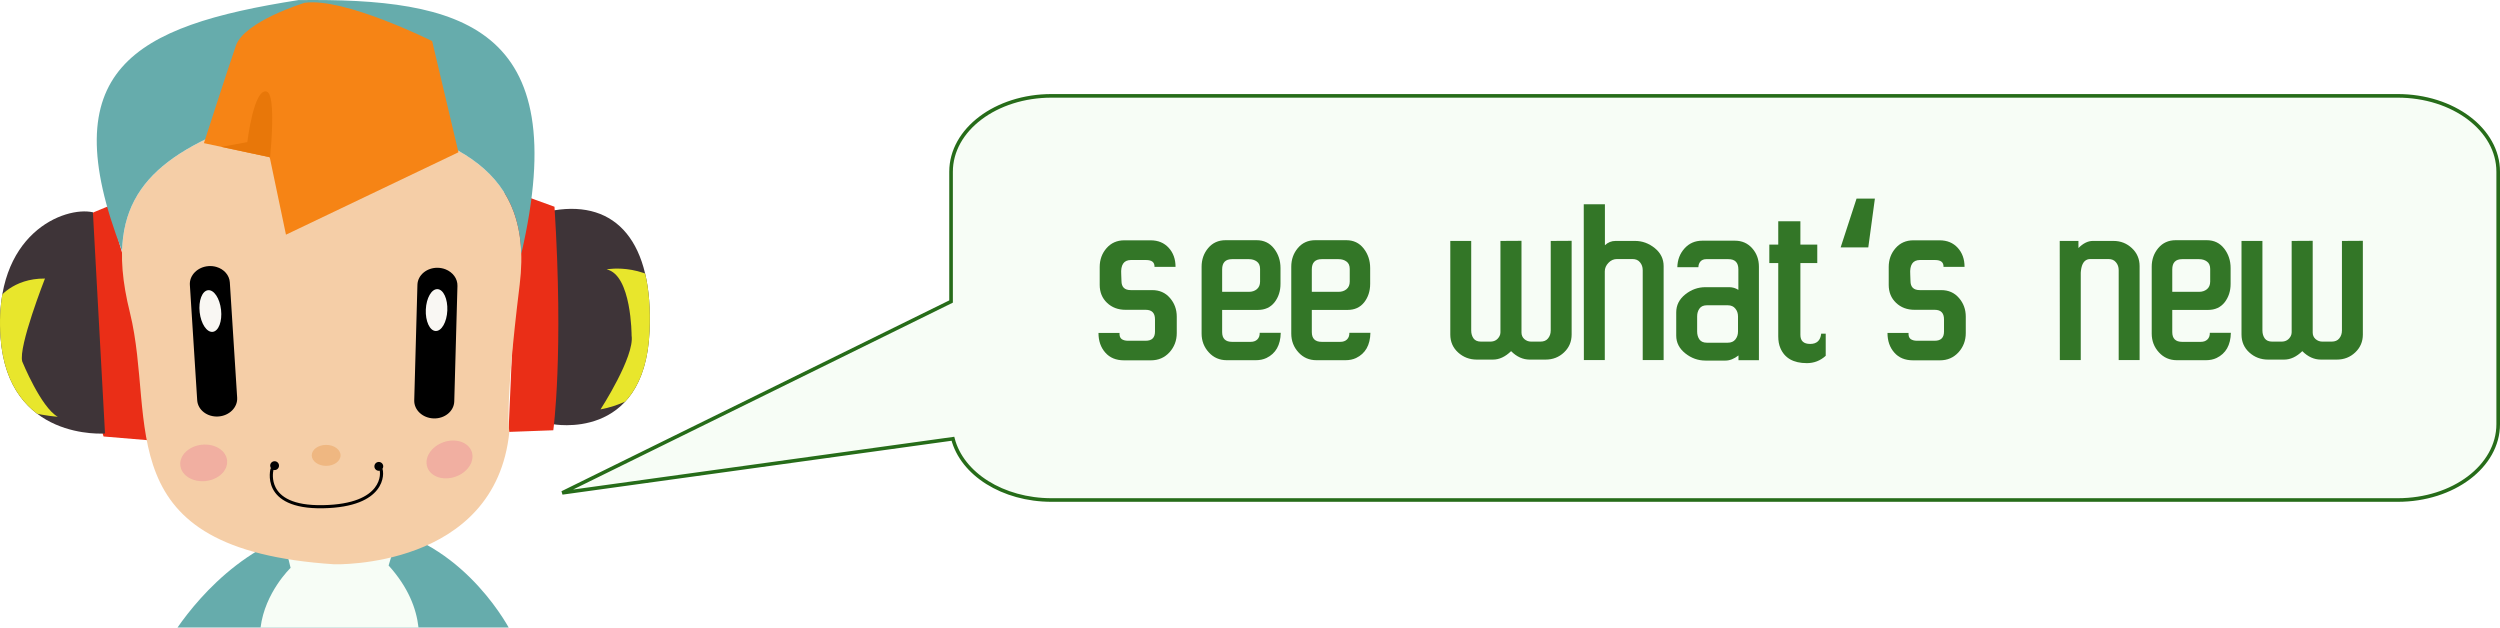
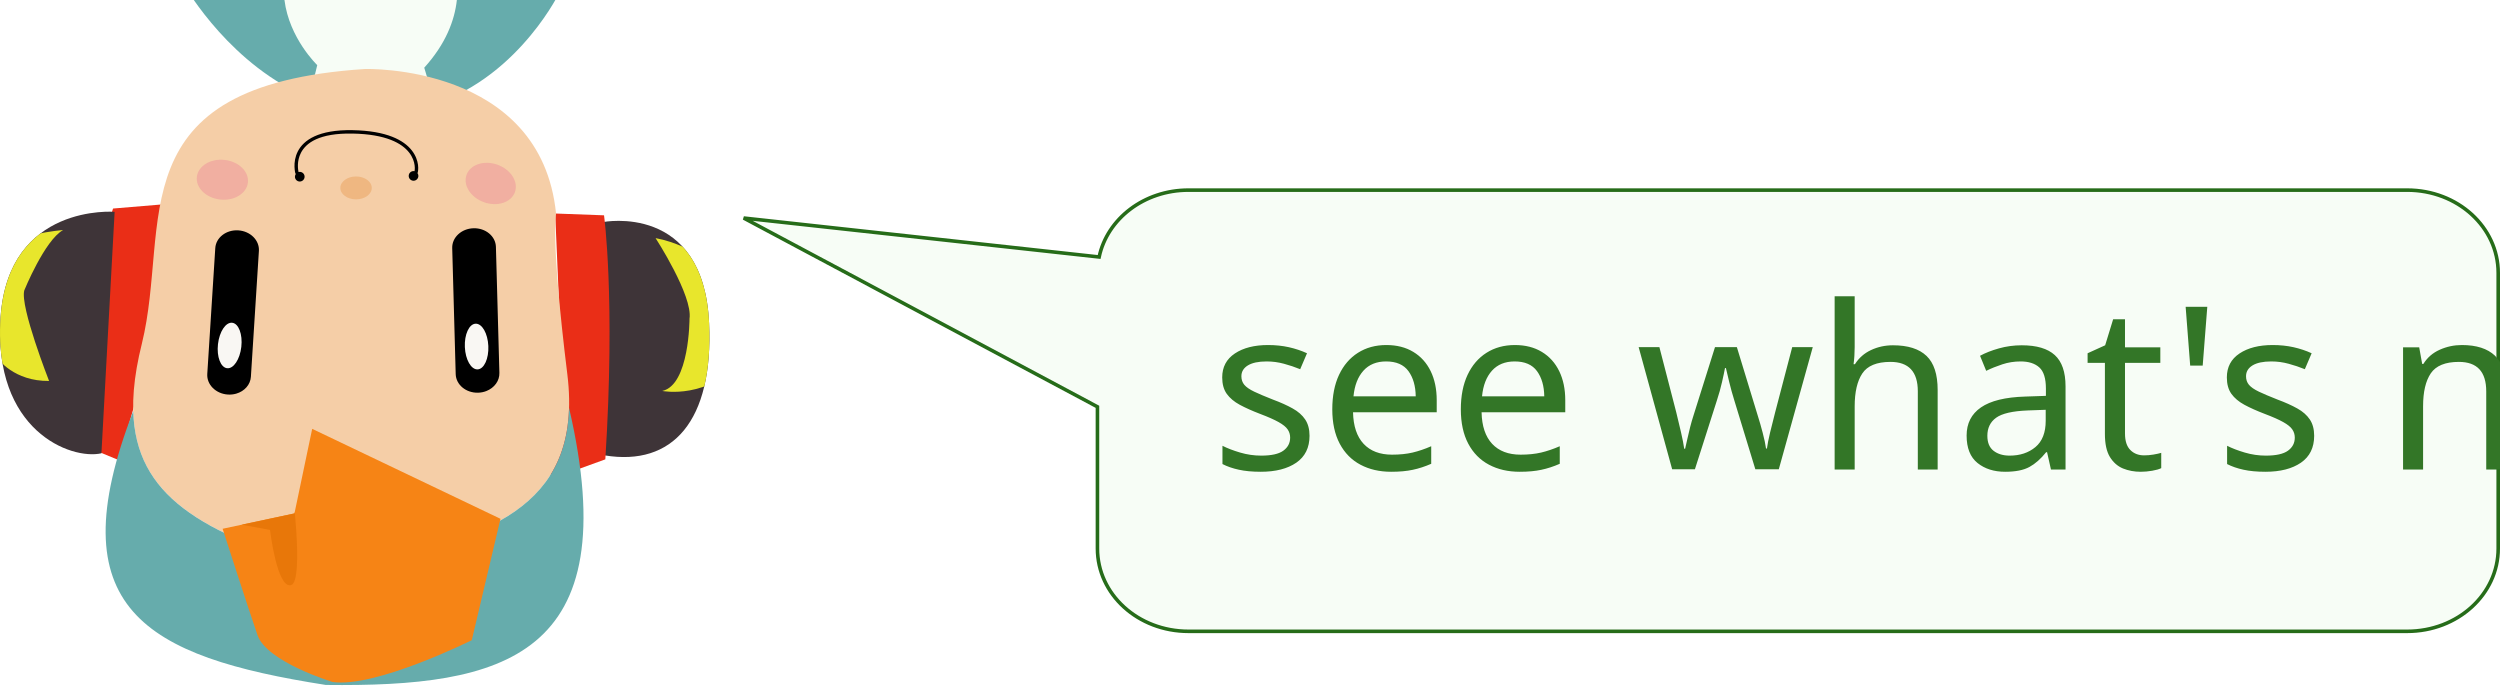
- <svg xmlns="http://www.w3.org/2000/svg" width="844.887mm" height="212.069mm" viewBox="0 0 844.887 212.069" version="1.1" id="svg1345">
+ <svg xmlns="http://www.w3.org/2000/svg" width="773.926mm" height="212.069mm" viewBox="0 0 773.926 212.069" version="1.1" id="svg1345">
  <defs id="defs1339" />
-   <path id="path1101" style="fill:#66acac;fill-opacity:1;stroke:none;stroke-width:0.265px;stroke-linecap:butt;stroke-linejoin:miter;stroke-opacity:1" d="m 117.533,177.254 c -0.583,0.004 -1.171,0.017 -1.764,0.039 -29.022,1.099 -48.307,24.045 -55.775,34.776 H 171.912 c -3.577,-6.31 -21.649,-35.024 -54.38,-34.815 z" />
-   <path id="path1160" style="fill:#f7fdf6;fill-opacity:1;stroke:none;stroke-width:0.265px;stroke-linecap:butt;stroke-linejoin:miter;stroke-opacity:1" d="m 132.407,187.531 -35.385,0.324 0.528,1.348 0.657,2.71 c 0,0 -8.675,8.278 -10.147,20.156 h 53.371 c -0.698,-6.354 -3.432,-13.585 -10.097,-20.955 z" />
-   <path style="fill:#ea2e17;fill-opacity:1;stroke:none;stroke-width:0.265px;stroke-linecap:butt;stroke-linejoin:miter;stroke-opacity:1" d="m 50.108,148.78 -15.113,-1.267 c 0,0 -9.638,-28.49 -5.744,-74.777 l 7.504,-3.105 9.939,34.862 6.649,31.867 z" id="path915" />
-   <path style="fill:#3e3438;fill-opacity:1;stroke:none;stroke-width:0.265px;stroke-linecap:butt;stroke-linejoin:miter;stroke-opacity:1" d="m 35.486,146.494 c 0,0 -32.836,2.686 -35.309,-32.515 C -2.298,78.777 21.937,69.608 31.399,71.74 Z" id="path917" />
-   <path style="fill:#3e3438;fill-opacity:1;stroke:none;stroke-width:0.265px;stroke-linecap:butt;stroke-linejoin:miter;stroke-opacity:1" d="m 186.673,143.321 c 0,0 31.139,6.161 32.844,-31.269 1.385,-30.411 -11.355,-44.398 -32.289,-40.962 -16.042,2.633 -0.555,72.231 -0.555,72.231 z" id="path923" />
-   <path id="path917-6" style="fill:#e8e62c;fill-opacity:1;stroke:none;stroke-width:0.265px;stroke-linecap:butt;stroke-linejoin:miter;stroke-opacity:1" d="m 12.571,139.827 c 0.488,0.098 1.017,0.223 1.472,0.303 1.064,0.188 2.029,0.331 2.841,0.438 1.625,0.214 2.644,0.284 2.644,0.284 -0.356,-0.198 -0.715,-0.443 -1.074,-0.731 -0.359,-0.287 -0.719,-0.616 -1.078,-0.979 -0.718,-0.727 -1.432,-1.592 -2.129,-2.541 -0.696,-0.949 -1.375,-1.983 -2.023,-3.046 -0.648,-1.063 -1.265,-2.156 -1.838,-3.225 -1.145,-2.136 -2.112,-4.174 -2.793,-5.678 -0.681,-1.504 -1.075,-2.473 -1.075,-2.473 -0.087,-0.31 -0.134,-0.69 -0.144,-1.132 -0.01,-0.441 0.016,-0.944 0.073,-1.497 0.115,-1.106 0.354,-2.414 0.682,-3.845 0.327,-1.431 0.742,-2.984 1.205,-4.579 0.463,-1.595 0.976,-3.231 1.499,-4.829 1.047,-3.196 2.137,-6.236 2.966,-8.478 0.829,-2.242 1.395,-3.685 1.395,-3.685 -0.683,-0.006 -1.342,0.015 -1.978,0.06 -0.636,0.045 -1.248,0.113 -1.838,0.203 -0.589,0.09 -1.155,0.2 -1.699,0.328 -0.544,0.128 -1.065,0.273 -1.564,0.433 -0.998,0.319 -1.908,0.695 -2.733,1.103 -0.825,0.408 -1.565,0.847 -2.223,1.291 -0.658,0.444 -1.235,0.894 -1.734,1.323 -0.25,0.215 -0.423,0.4 -0.634,0.601 -0.74,4.25 -0.998,9.062 -0.615,14.5 0.934,13.296 6.203,21.177 12.395,25.849 z" />
-   <path style="fill:#ea2e17;fill-opacity:1;stroke:none;stroke-width:0.265px;stroke-linecap:butt;stroke-linejoin:miter;stroke-opacity:1" d="m 171.865,145.972 15.125,-0.559 c 0,0 3.558,-25.699 0.403,-75.543 l -17.182,-6.229 4.163,24.187 z" id="path921" />
-   <path id="path923-9" style="fill:#e8e62c;fill-opacity:1;stroke:none;stroke-width:0.265px;stroke-linecap:butt;stroke-linejoin:miter;stroke-opacity:1" d="m 218.021,92.445 c -0.168,-0.061 -0.342,-0.14 -0.509,-0.196 -0.688,-0.233 -1.363,-0.432 -2.022,-0.601 -0.658,-0.169 -1.3,-0.308 -1.92,-0.421 -1.24,-0.227 -2.395,-0.352 -3.43,-0.412 -1.035,-0.06 -1.949,-0.055 -2.708,-0.022 -1.519,0.066 -2.417,0.246 -2.417,0.246 0.528,0.116 1.024,0.305 1.488,0.557 0.464,0.252 0.898,0.568 1.302,0.937 0.404,0.369 0.779,0.792 1.128,1.259 0.348,0.467 0.67,0.978 0.967,1.524 0.297,0.546 0.568,1.127 0.818,1.732 0.249,0.606 0.476,1.236 0.682,1.883 0.412,1.292 0.74,2.646 1.003,3.986 0.263,1.34 0.46,2.665 0.608,3.9 0.147,1.234 0.245,2.377 0.311,3.353 0.13,1.952 0.129,3.233 0.129,3.233 0.067,0.444 0.084,0.931 0.058,1.452 -0.026,0.521 -0.096,1.078 -0.203,1.662 -0.107,0.584 -0.252,1.196 -0.428,1.829 -0.176,0.633 -0.384,1.288 -0.618,1.956 -0.467,1.336 -1.038,2.729 -1.663,4.122 -0.626,1.393 -1.307,2.786 -1.997,4.123 -0.69,1.338 -1.388,2.62 -2.047,3.79 -0.659,1.171 -1.279,2.23 -1.813,3.122 -1.068,1.784 -1.791,2.9 -1.791,2.9 0.781,-0.149 1.547,-0.322 2.295,-0.515 0.748,-0.193 1.479,-0.407 2.192,-0.638 1.359,-0.44 2.641,-0.948 3.861,-1.486 4.359,-4.71 7.698,-12.104 8.225,-23.667 0.344,-7.556 -0.187,-14.094 -1.496,-19.607 z" />
-   <path style="fill:#f5cea7;fill-opacity:1;stroke:none;stroke-width:0.265px;stroke-linecap:butt;stroke-linejoin:miter;stroke-opacity:1" d="m 43.917,105.683 c -10.383,-41.635 9.38,-55.985 56.735,-70.069 48.716,8.222 80.216,18.058 74.971,60.646 -5.244,42.588 -3.477,49.627 -3.477,49.627 -4.686,46.539 -59.193,44.819 -59.193,44.819 -77.371,-5.067 -59.937,-48.015 -69.037,-85.024 z" id="path848" />
-   <path style="color:#000000;font-style:normal;font-variant:normal;font-weight:normal;font-stretch:normal;font-size:medium;line-height:normal;font-family:sans-serif;font-variant-ligatures:normal;font-variant-position:normal;font-variant-caps:normal;font-variant-numeric:normal;font-variant-alternates:normal;font-variant-east-asian:normal;font-feature-settings:normal;font-variation-settings:normal;text-indent:0;text-align:start;text-decoration:none;text-decoration-line:none;text-decoration-style:solid;text-decoration-color:#000000;letter-spacing:normal;word-spacing:normal;text-transform:none;writing-mode:lr-tb;direction:ltr;text-orientation:mixed;dominant-baseline:auto;baseline-shift:baseline;text-anchor:start;white-space:normal;shape-padding:0;shape-margin:0;inline-size:0;clip-rule:nonzero;display:inline;overflow:visible;visibility:visible;isolation:auto;mix-blend-mode:normal;color-interpolation:sRGB;color-interpolation-filters:linearRGB;solid-color:#000000;solid-opacity:1;vector-effect:none;fill:#000000;fill-opacity:1;fill-rule:nonzero;stroke:none;stroke-width:1.023;stroke-linecap:round;stroke-linejoin:miter;stroke-miterlimit:4;stroke-dasharray:none;stroke-dashoffset:0;stroke-opacity:1;color-rendering:auto;image-rendering:auto;shape-rendering:auto;text-rendering:auto;enable-background:accumulate;stop-color:#000000" d="m 73.129,90.207 a 5.938,6.767 86.249 0 0 -2.588,-0.278 5.938,6.767 86.249 0 0 -6.375,6.358 l 2.478,38.976 a 5.938,6.767 86.249 0 0 7.129,5.493 5.938,6.767 86.249 0 0 6.375,-6.358 l -2.478,-38.976 a 5.938,6.767 86.249 0 0 -4.542,-5.215 z" id="path856" />
-   <path style="color:#000000;font-style:normal;font-variant:normal;font-weight:normal;font-stretch:normal;font-size:medium;line-height:normal;font-family:sans-serif;font-variant-ligatures:normal;font-variant-position:normal;font-variant-caps:normal;font-variant-numeric:normal;font-variant-alternates:normal;font-variant-east-asian:normal;font-feature-settings:normal;font-variation-settings:normal;text-indent:0;text-align:start;text-decoration:none;text-decoration-line:none;text-decoration-style:solid;text-decoration-color:#000000;letter-spacing:normal;word-spacing:normal;text-transform:none;writing-mode:lr-tb;direction:ltr;text-orientation:mixed;dominant-baseline:auto;baseline-shift:baseline;text-anchor:start;white-space:normal;shape-padding:0;shape-margin:0;inline-size:0;clip-rule:nonzero;display:inline;overflow:visible;visibility:visible;isolation:auto;mix-blend-mode:normal;color-interpolation:sRGB;color-interpolation-filters:linearRGB;solid-color:#000000;solid-opacity:1;vector-effect:none;fill:#000000;fill-opacity:1;fill-rule:nonzero;stroke:none;stroke-width:1.023;stroke-linecap:round;stroke-linejoin:miter;stroke-miterlimit:4;stroke-dasharray:none;stroke-dashoffset:0;stroke-opacity:1;color-rendering:auto;image-rendering:auto;shape-rendering:auto;text-rendering:auto;enable-background:accumulate;stop-color:#000000" d="m 150.55,91.011 a 6.767,5.938 1.471 0 0 -2.551,-0.512 6.767,5.938 1.471 0 0 -6.928,5.751 l -1.079,39.04 a 6.767,5.938 1.471 0 0 6.6,6.119 6.767,5.938 1.471 0 0 6.928,-5.751 l 1.079,-39.04 a 6.767,5.938 1.471 0 0 -4.048,-5.606 z" id="path862" />
-   <ellipse style="fill:#f9f7f3;fill-opacity:1;stroke:none;stroke-width:13.66;stroke-linecap:round;stroke-miterlimit:4;stroke-dasharray:none" id="path882" cx="58.939" cy="112.38" rx="3.638" ry="7.08" transform="rotate(-6.396293)" />
-   <ellipse style="fill:#f9f7f3;fill-opacity:1;stroke:none;stroke-width:13.66;stroke-linecap:round;stroke-miterlimit:4;stroke-dasharray:none" id="ellipse884" cx="152.018" cy="98.179" rx="3.638" ry="7.08" transform="rotate(2.528315)" />
-   <ellipse style="opacity:0.554;fill:#ed969b;fill-opacity:1;stroke:none;stroke-width:15.875;stroke-linecap:round;stroke-miterlimit:4;stroke-dasharray:none" id="path888" cx="51.587" cy="162.941" rx="7.95" ry="6.171" transform="rotate(-6.185256)" />
-   <ellipse style="opacity:0.554;fill:#ed969b;fill-opacity:1;stroke:none;stroke-width:15.875;stroke-linecap:round;stroke-miterlimit:4;stroke-dasharray:none" id="ellipse910" cx="91.418" cy="197.054" rx="7.95" ry="6.171" transform="rotate(-19.48647)" />
-   <ellipse style="fill:#efb781;fill-opacity:1;stroke:none;stroke-width:15.875;stroke-linecap:round;stroke-miterlimit:4;stroke-dasharray:none" id="path912" cx="110.223" cy="153.896" rx="4.867" ry="3.545" />
-   <path id="path1124" style="color:#000000;font-style:normal;font-variant:normal;font-weight:normal;font-stretch:normal;font-size:medium;line-height:normal;font-family:sans-serif;font-variant-ligatures:normal;font-variant-position:normal;font-variant-caps:normal;font-variant-numeric:normal;font-variant-alternates:normal;font-variant-east-asian:normal;font-feature-settings:normal;font-variation-settings:normal;text-indent:0;text-align:start;text-decoration:none;text-decoration-line:none;text-decoration-style:solid;text-decoration-color:#000000;letter-spacing:normal;word-spacing:normal;text-transform:none;writing-mode:lr-tb;direction:ltr;text-orientation:mixed;dominant-baseline:auto;baseline-shift:baseline;text-anchor:start;white-space:normal;shape-padding:0;shape-margin:0;inline-size:0;clip-rule:nonzero;display:inline;overflow:visible;visibility:visible;isolation:auto;mix-blend-mode:normal;color-interpolation:sRGB;color-interpolation-filters:linearRGB;solid-color:#000000;solid-opacity:1;vector-effect:none;fill:#000000;fill-opacity:1;fill-rule:nonzero;stroke:none;stroke-width:1;stroke-linecap:butt;stroke-linejoin:miter;stroke-miterlimit:4;stroke-dasharray:none;stroke-dashoffset:0;stroke-opacity:1;color-rendering:auto;image-rendering:auto;shape-rendering:auto;text-rendering:auto;enable-background:accumulate;stop-color:#000000" d="m 92.777,155.873 a 1.494,1.495 0 0 0 -1.473,1.495 1.494,1.495 0 0 0 0.347,0.958 l -0.192,-0.056 c 0,0 -1.026,3.489 0.746,6.947 1.772,3.458 6.333,6.753 16.953,6.558 10.603,-0.194 15.842,-3.112 18.311,-6.254 1.234,-1.571 1.763,-3.183 1.934,-4.486 0.085,-0.651 0.082,-1.225 0.033,-1.69 -0.038,-0.365 -0.091,-0.646 -0.186,-0.886 a 1.494,1.495 0 0 0 0.264,-0.848 1.494,1.495 0 0 0 -1.494,-1.495 1.494,1.495 0 0 0 -1.494,1.495 1.494,1.495 0 0 0 1.494,1.496 1.494,1.495 0 0 0 0.3,-0.03 c 0.025,0.108 0.049,0.232 0.064,0.379 0.04,0.378 0.043,0.875 -0.031,1.443 -0.149,1.137 -0.607,2.558 -1.715,3.969 -2.216,2.821 -7.082,5.66 -17.498,5.851 -10.399,0.191 -14.427,-2.931 -15.992,-5.984 -1.315,-2.566 -0.897,-5.152 -0.73,-5.921 a 1.494,1.495 0 0 0 0.382,0.05 1.494,1.495 0 0 0 1.494,-1.496 1.494,1.495 0 0 0 -1.494,-1.495 1.494,1.495 0 0 0 -0.021,0 z" />
-   <path id="path973-6" style="fill:#66acac;fill-opacity:1;stroke:none;stroke-width:0.265px;stroke-linecap:butt;stroke-linejoin:miter;stroke-opacity:1" d="M 100.854,0.03 C 44.836,8.796 17.585,23.673 41.245,84.804 c 0.754,-26.174 21.009,-37.77 59.407,-49.19 44.452,7.503 74.563,16.354 75.511,50.201 C 194.175,8.317 155.567,-0.609 100.854,0.03 Z" />
-   <path style="fill:#f68415;fill-opacity:1;stroke:none;stroke-width:0.265px;stroke-linecap:butt;stroke-linejoin:miter;stroke-opacity:1" d="m 96.644,79.309 58.291,-27.847 -8.885,-37.571 c 0,0 -29.813,-14.873 -43.113,-12.941 0,0 -20.336,6.194 -23.215,14.486 -2.879,8.292 -10.805,32.94 -10.805,32.94 l 22.238,4.755 z" id="path1099" />
-   <path id="path1099-2" style="fill:#e87709;fill-opacity:1;stroke:none;stroke-width:0.265px;stroke-linecap:butt;stroke-linejoin:miter;stroke-opacity:1" d="m 91.252,53.591 c 0.163,-1.779 0.32,-3.643 0.445,-5.534 0.136,-2.054 0.238,-4.117 0.281,-6.065 0.043,-1.948 0.027,-3.78 -0.074,-5.373 -0.051,-0.796 -0.123,-1.533 -0.219,-2.194 -0.096,-0.661 -0.216,-1.247 -0.364,-1.743 -0.148,-0.495 -0.323,-0.899 -0.529,-1.197 -0.103,-0.149 -0.214,-0.272 -0.333,-0.365 -0.119,-0.094 -0.246,-0.159 -0.381,-0.194 -0.271,-0.07 -0.533,-0.064 -0.787,0.008 -0.254,0.072 -0.499,0.211 -0.736,0.406 -0.237,0.196 -0.465,0.449 -0.685,0.749 -0.22,0.301 -0.431,0.65 -0.634,1.037 -0.406,0.775 -0.778,1.706 -1.116,2.718 -0.338,1.012 -0.643,2.107 -0.913,3.21 -0.27,1.103 -0.507,2.215 -0.71,3.262 -0.203,1.047 -0.372,2.03 -0.507,2.875 -0.27,1.69 -0.405,2.827 -0.405,2.827 l -8.778,1.615 16.346,3.495 z" />
-   <path id="rect963" style="fill:#f7fdf6;fill-opacity:1;stroke:#266c19;stroke-width:1.219;stroke-linecap:round" d="m 355.409,32.395 c -18.832,0 -33.993,11.437 -33.993,25.643 v 43.862 l -131.401,64.663 132.029,-18.282 c 3.037,11.825 16.776,20.701 33.365,20.701 h 454.876 c 18.832,0 33.993,-11.437 33.993,-25.643 V 58.038 c 0,-14.206 -15.161,-25.643 -33.993,-25.643 z" />
-   <g aria-label="see what’s new" id="text970" style="font-weight:bold;font-size:84.667px;line-height:1.25;font-family:sans-serif;-inkscape-font-specification:'sans-serif Bold';letter-spacing:0px;word-spacing:0px;fill:#337627;fill-opacity:1;stroke-width:0.265">
-     <path d="m 390.17,90.189 q 0.083,-2.315 -2.853,-2.315 h -5.168 q -3.555,0.041 -3.225,4.837 0.083,1.24 0.083,2.232 0,3.101 3.142,3.101 h 7.235 q 3.721,0 5.994,2.646 2.315,2.646 2.315,6.325 v 5.54 q 0,3.803 -2.48,6.532 -2.48,2.687 -6.243,2.687 h -9.095 q -4.051,0 -6.325,-2.604 -2.315,-2.604 -2.315,-6.656 h 7.111 q -0.083,1.447 0.703,2.067 0.827,0.579 2.15,0.579 h 5.994 q 3.142,0 3.142,-3.101 v -4.134 q 0,-3.225 -3.142,-3.225 h -6.821 q -3.762,0 -6.243,-2.356 -2.48,-2.356 -2.48,-6.077 v -6.036 q 0,-3.721 2.315,-6.367 2.315,-2.646 5.994,-2.646 h 8.888 q 3.803,0 6.118,2.522 2.315,2.522 2.315,6.449 z" style="font-style:normal;font-variant:normal;font-weight:normal;font-stretch:normal;font-size:84.667px;font-family:Uroob;-inkscape-font-specification:Uroob;fill:#337627;fill-opacity:1;stroke-width:0.265" id="path2175" />
-     <path d="m 432.834,112.472 q -0.124,6.243 -4.837,8.516 -1.571,0.744 -3.597,0.744 h -9.798 q -3.679,0 -6.077,-2.646 -2.439,-2.646 -2.439,-6.367 V 90.148 q 0,-3.679 2.232,-6.325 2.232,-2.646 5.87,-2.646 h 10.501 q 3.679,0 5.87,2.811 2.191,2.811 2.191,6.573 v 5.374 q 0,3.638 -2.026,6.243 -2.026,2.563 -5.622,2.563 h -12.072 v 7.483 q 0,3.307 3.349,3.307 h 6.284 q 1.406,0 2.232,-0.785 0.868,-0.827 0.827,-2.274 z M 416.38,87.585 q -3.349,0 -3.349,3.473 v 7.565 h 9.054 q 1.571,0 2.646,-0.868 1.116,-0.91 1.116,-2.604 v -4.258 q 0,-1.736 -1.116,-2.522 -1.075,-0.785 -2.646,-0.785 z" style="font-style:normal;font-variant:normal;font-weight:normal;font-stretch:normal;font-size:84.667px;font-family:Uroob;-inkscape-font-specification:Uroob;fill:#337627;fill-opacity:1;stroke-width:0.265" id="path2177" />
-     <path d="m 463.137,112.472 q -0.124,6.243 -4.837,8.516 -1.571,0.744 -3.597,0.744 h -9.798 q -3.679,0 -6.077,-2.646 -2.439,-2.646 -2.439,-6.367 V 90.148 q 0,-3.679 2.232,-6.325 2.232,-2.646 5.87,-2.646 h 10.501 q 3.679,0 5.87,2.811 2.191,2.811 2.191,6.573 v 5.374 q 0,3.638 -2.026,6.243 -2.026,2.563 -5.622,2.563 h -12.072 v 7.483 q 0,3.307 3.349,3.307 h 6.284 q 1.406,0 2.232,-0.785 0.868,-0.827 0.827,-2.274 z M 446.683,87.585 q -3.349,0 -3.349,3.473 v 7.565 h 9.054 q 1.571,0 2.646,-0.868 1.116,-0.91 1.116,-2.604 v -4.258 q 0,-1.736 -1.116,-2.522 -1.075,-0.785 -2.646,-0.785 z" style="font-style:normal;font-variant:normal;font-weight:normal;font-stretch:normal;font-size:84.667px;font-family:Uroob;-inkscape-font-specification:Uroob;fill:#337627;fill-opacity:1;stroke-width:0.265" id="path2179" />
-     <path d="m 510.68,118.673 q -2.935,2.853 -6.118,2.853 h -5.457 q -3.679,0 -6.325,-2.398 -2.646,-2.398 -2.646,-6.077 V 81.425 h 7.069 v 30.262 q 0,1.571 0.785,2.687 0.785,1.075 2.522,1.075 h 3.142 q 2.15,0 3.142,-1.902 0.289,-0.579 0.289,-1.24 V 81.425 l 7.111,-0.041 v 31.006 q 0,1.323 0.951,2.191 0.992,0.868 2.315,0.868 h 3.142 q 1.695,0 2.563,-1.075 0.91,-1.116 0.91,-2.687 V 81.425 l 7.069,-0.041 v 31.667 q 0,3.597 -2.563,6.036 -2.563,2.439 -6.243,2.439 h -5.374 q -3.431,0 -6.284,-2.853 z" style="font-style:normal;font-variant:normal;font-weight:normal;font-stretch:normal;font-size:84.667px;font-family:Uroob;-inkscape-font-specification:Uroob;fill:#337627;fill-opacity:1;stroke-width:0.265" id="path2181" />
-     <path d="M 562.232,121.691 H 555.163 V 91.305 q 0,-1.571 -0.91,-2.646 -0.868,-1.116 -2.563,-1.116 h -5.209 q -1.695,0 -2.894,1.282 -1.24,1.282 -1.24,2.894 v 29.972 h -7.069 l -0.041,-52.669 h 7.152 v 13.849 q 1.53,-1.447 3.597,-1.447 h 6.615 q 3.638,0 6.656,2.439 2.977,2.439 2.977,6.077 z" style="font-style:normal;font-variant:normal;font-weight:normal;font-stretch:normal;font-size:84.667px;font-family:Uroob;-inkscape-font-specification:Uroob;fill:#337627;fill-opacity:1;stroke-width:0.265" id="path2183" />
-     <path d="m 587.491,91.057 q 0,-3.473 -3.349,-3.473 h -7.524 q -1.24,0 -1.943,0.785 -0.661,0.744 -0.703,1.943 h -7.111 q 0.083,-3.762 2.439,-6.367 2.356,-2.604 5.994,-2.604 h 11.038 q 3.555,0 5.829,2.563 2.274,2.563 2.274,6.243 v 31.585 h -6.904 v -1.612 q -2.232,1.736 -4.382,1.736 h -6.78 q -3.762,0 -6.821,-2.439 -3.059,-2.439 -3.059,-5.994 v -7.855 q 0,-3.638 3.059,-6.077 3.059,-2.439 6.821,-2.439 h 8.02 q 1.654,0 3.101,0.91 z m -0.124,21.001 v -5.126 q 0,-1.571 -0.909,-2.646 -0.868,-1.116 -2.563,-1.116 h -7.028 q -1.736,0 -2.522,1.116 -0.785,1.075 -0.785,2.646 v 5.126 q 0,1.571 0.785,2.687 0.785,1.075 2.522,1.075 h 7.028 q 1.695,0 2.563,-1.075 0.909,-1.116 0.909,-2.687 z" style="font-style:normal;font-variant:normal;font-weight:normal;font-stretch:normal;font-size:84.667px;font-family:Uroob;-inkscape-font-specification:Uroob;fill:#337627;fill-opacity:1;stroke-width:0.265" id="path2185" />
-     <path d="m 608.451,113.175 q 0,3.059 3.307,3.059 3.349,0 3.721,-3.473 h 1.53 v 7.483 q -2.729,2.48 -6.367,2.48 -6.821,0 -8.971,-5.126 -0.703,-1.654 -0.703,-3.927 V 88.907 h -3.018 v -6.243 h 3.018 v -7.896 h 7.483 v 7.896 h 5.705 v 6.243 h -5.705 z" style="font-style:normal;font-variant:normal;font-weight:normal;font-stretch:normal;font-size:84.667px;font-family:Uroob;-inkscape-font-specification:Uroob;fill:#337627;fill-opacity:1;stroke-width:0.265" id="path2187" />
-     <path d="m 633.628,67.121 -2.232,16.495 h -9.343 l 5.374,-16.495 z" style="font-style:normal;font-variant:normal;font-weight:normal;font-stretch:normal;font-size:84.667px;font-family:Uroob;-inkscape-font-specification:Uroob;fill:#337627;fill-opacity:1;stroke-width:0.265" id="path2189" />
-     <path d="m 656.821,90.189 q 0.083,-2.315 -2.853,-2.315 h -5.168 q -3.555,0.041 -3.225,4.837 0.083,1.24 0.083,2.232 0,3.101 3.142,3.101 h 7.235 q 3.721,0 5.994,2.646 2.315,2.646 2.315,6.325 v 5.54 q 0,3.803 -2.48,6.532 -2.48,2.687 -6.243,2.687 h -9.095 q -4.051,0 -6.325,-2.604 -2.315,-2.604 -2.315,-6.656 h 7.111 q -0.083,1.447 0.703,2.067 0.827,0.579 2.15,0.579 h 5.994 q 3.142,0 3.142,-3.101 v -4.134 q 0,-3.225 -3.142,-3.225 h -6.821 q -3.762,0 -6.243,-2.356 -2.48,-2.356 -2.48,-6.077 v -6.036 q 0,-3.721 2.315,-6.367 2.315,-2.646 5.994,-2.646 h 8.888 q 3.803,0 6.118,2.522 2.315,2.522 2.315,6.449 z" style="font-style:normal;font-variant:normal;font-weight:normal;font-stretch:normal;font-size:84.667px;font-family:Uroob;-inkscape-font-specification:Uroob;fill:#337627;fill-opacity:1;stroke-width:0.265" id="path2191" />
-     <path d="m 702.42,83.823 q 2.398,-2.398 4.837,-2.398 h 7.028 q 3.597,0 6.201,2.439 2.604,2.439 2.604,6.077 v 31.75 h -7.069 V 91.305 q 0,-1.571 -0.91,-2.646 -0.868,-1.116 -2.563,-1.116 h -6.036 q -2.439,-0.041 -3.101,3.018 -0.165,0.827 -0.207,1.571 v 29.559 h -7.069 l -0.041,-40.266 h 6.325 z" style="font-style:normal;font-variant:normal;font-weight:normal;font-stretch:normal;font-size:84.667px;font-family:Uroob;-inkscape-font-specification:Uroob;fill:#337627;fill-opacity:1;stroke-width:0.265" id="path2193" />
-     <path d="m 753.931,112.472 q -0.124,6.243 -4.837,8.516 -1.571,0.744 -3.597,0.744 h -9.798 q -3.679,0 -6.077,-2.646 -2.439,-2.646 -2.439,-6.367 V 90.148 q 0,-3.679 2.232,-6.325 2.232,-2.646 5.87,-2.646 h 10.501 q 3.679,0 5.87,2.811 2.191,2.811 2.191,6.573 v 5.374 q 0,3.638 -2.026,6.243 -2.026,2.563 -5.622,2.563 h -12.072 v 7.483 q 0,3.307 3.349,3.307 h 6.284 q 1.406,0 2.232,-0.785 0.868,-0.827 0.827,-2.274 z M 737.477,87.585 q -3.349,0 -3.349,3.473 v 7.565 h 9.054 q 1.571,0 2.646,-0.868 1.116,-0.91 1.116,-2.604 v -4.258 q 0,-1.736 -1.116,-2.522 -1.075,-0.785 -2.646,-0.785 z" style="font-style:normal;font-variant:normal;font-weight:normal;font-stretch:normal;font-size:84.667px;font-family:Uroob;-inkscape-font-specification:Uroob;fill:#337627;fill-opacity:1;stroke-width:0.265" id="path2195" />
-     <path d="m 778.074,118.673 q -2.935,2.853 -6.118,2.853 h -5.457 q -3.679,0 -6.325,-2.398 -2.646,-2.398 -2.646,-6.077 V 81.425 h 7.069 v 30.262 q 0,1.571 0.785,2.687 0.785,1.075 2.522,1.075 h 3.142 q 2.15,0 3.142,-1.902 0.289,-0.579 0.289,-1.24 V 81.425 l 7.111,-0.041 v 31.006 q 0,1.323 0.951,2.191 0.992,0.868 2.315,0.868 h 3.142 q 1.695,0 2.563,-1.075 0.91,-1.116 0.91,-2.687 V 81.425 l 7.069,-0.041 v 31.667 q 0,3.597 -2.563,6.036 -2.563,2.439 -6.243,2.439 h -5.374 q -3.431,0 -6.284,-2.853 z" style="font-style:normal;font-variant:normal;font-weight:normal;font-stretch:normal;font-size:84.667px;font-family:Uroob;-inkscape-font-specification:Uroob;fill:#337627;fill-opacity:1;stroke-width:0.265" id="path2197" />
-   </g>
+   <path id="path1101" style="fill:#66acac;fill-opacity:1;stroke:none;stroke-width:0.265px;stroke-linecap:butt;stroke-linejoin:miter;stroke-opacity:1" d="m 117.533,34.815 c -0.583,-0.004 -1.171,-0.017 -1.764,-0.039 C 86.747,33.677 67.462,10.731 59.994,0 H 171.912 c -3.577,6.31 -21.649,35.024 -54.38,34.815 z" />
+   <path id="path1160" style="fill:#f7fdf6;fill-opacity:1;stroke:none;stroke-width:0.265px;stroke-linecap:butt;stroke-linejoin:miter;stroke-opacity:1" d="m 132.407,24.539 -35.385,-0.324 0.528,-1.348 0.657,-2.71 c 0,0 -8.675,-8.278 -10.147,-20.156 h 53.371 c -0.698,6.354 -3.432,13.585 -10.097,20.955 z" />
+   <path id="rect963" style="fill:#f7fdf6;fill-opacity:1;stroke:#266c19;stroke-width:1.11;stroke-linecap:round" d="m 367.929,195.441 c -15.618,0 -28.192,-11.437 -28.192,-25.643 V 125.935 L 230.225,67.497 340.258,79.554 c 2.519,-11.825 13.913,-20.701 27.671,-20.701 h 377.25 c 15.618,0 28.192,11.437 28.192,25.643 v 85.301 c 0,14.206 -12.574,25.643 -28.192,25.643 z" />
+   <text xml:space="preserve" style="font-weight:bold;font-size:70.556px;line-height:1.25;font-family:sans-serif;-inkscape-font-specification:'sans-serif Bold';letter-spacing:0px;word-spacing:0px;fill:#337627;fill-opacity:1;stroke-width:0.265" x="374.767" y="145.344" id="text970">
+     <tspan id="tspan968" x="374.767" y="145.344" style="font-style:normal;font-variant:normal;font-weight:normal;font-stretch:normal;font-size:70.556px;font-family:Uroob;-inkscape-font-specification:Uroob;fill:#337627;fill-opacity:1;stroke-width:0.265">see what's new</tspan>
+   </text>
+   <path style="fill:#ea2e17;fill-opacity:1;stroke:none;stroke-width:0.265px;stroke-linecap:butt;stroke-linejoin:miter;stroke-opacity:1" d="m 50.108,63.289 -15.113,1.267 c 0,0 -9.638,28.49 -5.744,74.777 l 7.504,3.105 9.939,-34.862 6.649,-31.867 z" id="path915" />
+   <path style="fill:#3e3438;fill-opacity:1;stroke:none;stroke-width:0.265px;stroke-linecap:butt;stroke-linejoin:miter;stroke-opacity:1" d="m 35.486,65.575 c 0,0 -32.836,-2.686 -35.309,32.515 -2.474,35.202 21.761,44.371 31.223,42.239 z" id="path917" />
+   <path style="fill:#3e3438;fill-opacity:1;stroke:none;stroke-width:0.265px;stroke-linecap:butt;stroke-linejoin:miter;stroke-opacity:1" d="m 186.673,68.748 c 0,0 31.139,-6.161 32.844,31.269 1.385,30.411 -11.355,44.398 -32.289,40.962 -16.042,-2.633 -0.555,-72.231 -0.555,-72.231 z" id="path923" />
+   <path id="path917-6" style="fill:#e8e62c;fill-opacity:1;stroke:none;stroke-width:0.265px;stroke-linecap:butt;stroke-linejoin:miter;stroke-opacity:1" d="m 12.571,72.242 c 0.488,-0.098 1.017,-0.223 1.472,-0.303 1.064,-0.188 2.029,-0.331 2.841,-0.438 1.625,-0.214 2.644,-0.284 2.644,-0.284 -0.356,0.198 -0.715,0.443 -1.074,0.731 -0.359,0.287 -0.719,0.616 -1.078,0.979 -0.718,0.727 -1.432,1.592 -2.129,2.541 -0.696,0.949 -1.375,1.983 -2.023,3.046 -0.648,1.063 -1.265,2.156 -1.838,3.225 -1.145,2.136 -2.112,4.174 -2.793,5.678 -0.681,1.504 -1.075,2.473 -1.075,2.473 -0.087,0.31 -0.134,0.69 -0.144,1.132 -0.01,0.441 0.016,0.944 0.073,1.497 0.115,1.106 0.354,2.414 0.682,3.845 0.327,1.431 0.742,2.984 1.205,4.579 0.463,1.595 0.976,3.231 1.499,4.829 1.047,3.196 2.137,6.236 2.966,8.478 0.829,2.242 1.395,3.685 1.395,3.685 -0.683,0.006 -1.342,-0.015 -1.978,-0.06 -0.636,-0.045 -1.248,-0.113 -1.838,-0.203 -0.589,-0.09 -1.155,-0.2 -1.699,-0.328 -0.544,-0.128 -1.065,-0.273 -1.564,-0.433 -0.998,-0.319 -1.908,-0.695 -2.733,-1.103 -0.825,-0.408 -1.565,-0.847 -2.223,-1.291 -0.658,-0.444 -1.235,-0.894 -1.734,-1.323 -0.25,-0.215 -0.423,-0.4 -0.634,-0.601 -0.74,-4.25 -0.998,-9.062 -0.615,-14.5 C 1.111,84.795 6.379,76.914 12.571,72.242 Z" />
+   <path style="fill:#ea2e17;fill-opacity:1;stroke:none;stroke-width:0.265px;stroke-linecap:butt;stroke-linejoin:miter;stroke-opacity:1" d="m 171.865,66.097 15.125,0.559 c 0,0 3.558,25.699 0.403,75.543 l -17.182,6.229 4.163,-24.187 z" id="path921" />
+   <path id="path923-9" style="fill:#e8e62c;fill-opacity:1;stroke:none;stroke-width:0.265px;stroke-linecap:butt;stroke-linejoin:miter;stroke-opacity:1" d="m 218.021,119.624 c -0.168,0.061 -0.342,0.14 -0.509,0.196 -0.688,0.233 -1.363,0.432 -2.022,0.601 -0.658,0.169 -1.3,0.308 -1.92,0.421 -1.24,0.227 -2.395,0.352 -3.43,0.412 -1.035,0.06 -1.949,0.055 -2.708,0.022 -1.519,-0.066 -2.417,-0.246 -2.417,-0.246 0.528,-0.116 1.024,-0.305 1.488,-0.557 0.464,-0.252 0.898,-0.568 1.302,-0.937 0.404,-0.369 0.779,-0.792 1.128,-1.259 0.348,-0.467 0.67,-0.978 0.967,-1.524 0.297,-0.546 0.568,-1.127 0.818,-1.732 0.249,-0.606 0.476,-1.236 0.682,-1.883 0.412,-1.292 0.74,-2.646 1.003,-3.986 0.263,-1.34 0.46,-2.665 0.608,-3.9 0.147,-1.234 0.245,-2.378 0.311,-3.353 0.13,-1.952 0.129,-3.233 0.129,-3.233 0.067,-0.444 0.084,-0.931 0.058,-1.452 -0.026,-0.521 -0.096,-1.078 -0.203,-1.662 -0.107,-0.584 -0.252,-1.196 -0.428,-1.829 -0.176,-0.633 -0.384,-1.288 -0.618,-1.956 -0.467,-1.336 -1.038,-2.729 -1.663,-4.122 -0.626,-1.393 -1.307,-2.786 -1.997,-4.123 -0.69,-1.338 -1.388,-2.62 -2.047,-3.79 -0.659,-1.171 -1.279,-2.23 -1.813,-3.122 -1.068,-1.784 -1.791,-2.9 -1.791,-2.9 0.781,0.149 1.547,0.322 2.295,0.515 0.748,0.193 1.479,0.407 2.192,0.638 1.359,0.44 2.641,0.948 3.861,1.486 4.359,4.71 7.698,12.104 8.225,23.667 0.344,7.556 -0.187,14.094 -1.496,19.607 z" />
+   <path style="fill:#f5cea7;fill-opacity:1;stroke:none;stroke-width:0.265px;stroke-linecap:butt;stroke-linejoin:miter;stroke-opacity:1" d="m 43.917,106.386 c -10.383,41.635 9.38,55.985 56.735,70.069 48.716,-8.222 80.216,-18.058 74.971,-60.646 C 170.379,73.22 172.147,66.181 172.147,66.181 167.46,19.642 112.954,21.362 112.954,21.362 35.583,26.429 53.017,69.377 43.917,106.386 Z" id="path848" />
+   <path style="color:#000000;font-style:normal;font-variant:normal;font-weight:normal;font-stretch:normal;font-size:medium;line-height:normal;font-family:sans-serif;font-variant-ligatures:normal;font-variant-position:normal;font-variant-caps:normal;font-variant-numeric:normal;font-variant-alternates:normal;font-variant-east-asian:normal;font-feature-settings:normal;font-variation-settings:normal;text-indent:0;text-align:start;text-decoration:none;text-decoration-line:none;text-decoration-style:solid;text-decoration-color:#000000;letter-spacing:normal;word-spacing:normal;text-transform:none;writing-mode:lr-tb;direction:ltr;text-orientation:mixed;dominant-baseline:auto;baseline-shift:baseline;text-anchor:start;white-space:normal;shape-padding:0;shape-margin:0;inline-size:0;clip-rule:nonzero;display:inline;overflow:visible;visibility:visible;isolation:auto;mix-blend-mode:normal;color-interpolation:sRGB;color-interpolation-filters:linearRGB;solid-color:#000000;solid-opacity:1;vector-effect:none;fill:#000000;fill-opacity:1;fill-rule:nonzero;stroke:none;stroke-width:1.023;stroke-linecap:round;stroke-linejoin:miter;stroke-miterlimit:4;stroke-dasharray:none;stroke-dashoffset:0;stroke-opacity:1;color-rendering:auto;image-rendering:auto;shape-rendering:auto;text-rendering:auto;enable-background:accumulate;stop-color:#000000" d="m 73.129,121.862 a 6.767,5.938 3.751 0 1 -2.588,0.278 6.767,5.938 3.751 0 1 -6.375,-6.358 l 2.478,-38.976 a 6.767,5.938 3.751 0 1 7.129,-5.493 6.767,5.938 3.751 0 1 6.375,6.358 l -2.478,38.976 a 6.767,5.938 3.751 0 1 -4.542,5.215 z" id="path856" />
+   <path style="color:#000000;font-style:normal;font-variant:normal;font-weight:normal;font-stretch:normal;font-size:medium;line-height:normal;font-family:sans-serif;font-variant-ligatures:normal;font-variant-position:normal;font-variant-caps:normal;font-variant-numeric:normal;font-variant-alternates:normal;font-variant-east-asian:normal;font-feature-settings:normal;font-variation-settings:normal;text-indent:0;text-align:start;text-decoration:none;text-decoration-line:none;text-decoration-style:solid;text-decoration-color:#000000;letter-spacing:normal;word-spacing:normal;text-transform:none;writing-mode:lr-tb;direction:ltr;text-orientation:mixed;dominant-baseline:auto;baseline-shift:baseline;text-anchor:start;white-space:normal;shape-padding:0;shape-margin:0;inline-size:0;clip-rule:nonzero;display:inline;overflow:visible;visibility:visible;isolation:auto;mix-blend-mode:normal;color-interpolation:sRGB;color-interpolation-filters:linearRGB;solid-color:#000000;solid-opacity:1;vector-effect:none;fill:#000000;fill-opacity:1;fill-rule:nonzero;stroke:none;stroke-width:1.023;stroke-linecap:round;stroke-linejoin:miter;stroke-miterlimit:4;stroke-dasharray:none;stroke-dashoffset:0;stroke-opacity:1;color-rendering:auto;image-rendering:auto;shape-rendering:auto;text-rendering:auto;enable-background:accumulate;stop-color:#000000" d="m 150.55,121.058 a 5.938,6.767 88.529 0 1 -2.551,0.513 5.938,6.767 88.529 0 1 -6.928,-5.751 l -1.079,-39.04 a 5.938,6.767 88.529 0 1 6.6,-6.119 5.938,6.767 88.529 0 1 6.928,5.751 l 1.079,39.04 a 5.938,6.767 88.529 0 1 -4.048,5.606 z" id="path862" />
+   <ellipse style="fill:#f9f7f3;fill-opacity:1;stroke:none;stroke-width:13.66;stroke-linecap:round;stroke-miterlimit:4;stroke-dasharray:none" id="path882" cx="82.565" cy="-98.369" rx="3.638" ry="7.08" transform="matrix(0.9937751,0.1114046,0.1114046,-0.9937751,0,0)" />
+   <ellipse style="fill:#f9f7f3;fill-opacity:1;stroke:none;stroke-width:13.66;stroke-linecap:round;stroke-miterlimit:4;stroke-dasharray:none" id="ellipse884" cx="142.663" cy="-113.684" rx="3.638" ry="7.08" transform="matrix(0.9990265,-0.04411309,-0.04411309,-0.9990265,0,0)" />
+   <ellipse style="opacity:0.554;fill:#ed969b;fill-opacity:1;stroke:none;stroke-width:15.875;stroke-linecap:round;stroke-miterlimit:4;stroke-dasharray:none" id="path888" cx="74.436" cy="-47.894" rx="7.95" ry="6.171" transform="matrix(0.9941787,0.1077435,0.1077435,-0.9941787,0,0)" />
+   <ellipse style="opacity:0.554;fill:#ed969b;fill-opacity:1;stroke:none;stroke-width:15.875;stroke-linecap:round;stroke-miterlimit:4;stroke-dasharray:none" id="ellipse910" cx="162.161" cy="-2.868" rx="7.95" ry="6.171" transform="matrix(0.9427203,0.3335843,0.3335843,-0.9427203,0,0)" />
+   <ellipse style="fill:#efb781;fill-opacity:1;stroke:none;stroke-width:15.875;stroke-linecap:round;stroke-miterlimit:4;stroke-dasharray:none" id="path912" cx="110.223" cy="-58.173" rx="4.867" ry="3.545" transform="scale(1,-1)" />
+   <path id="path1124" style="color:#000000;font-style:normal;font-variant:normal;font-weight:normal;font-stretch:normal;font-size:medium;line-height:normal;font-family:sans-serif;font-variant-ligatures:normal;font-variant-position:normal;font-variant-caps:normal;font-variant-numeric:normal;font-variant-alternates:normal;font-variant-east-asian:normal;font-feature-settings:normal;font-variation-settings:normal;text-indent:0;text-align:start;text-decoration:none;text-decoration-line:none;text-decoration-style:solid;text-decoration-color:#000000;letter-spacing:normal;word-spacing:normal;text-transform:none;writing-mode:lr-tb;direction:ltr;text-orientation:mixed;dominant-baseline:auto;baseline-shift:baseline;text-anchor:start;white-space:normal;shape-padding:0;shape-margin:0;inline-size:0;clip-rule:nonzero;display:inline;overflow:visible;visibility:visible;isolation:auto;mix-blend-mode:normal;color-interpolation:sRGB;color-interpolation-filters:linearRGB;solid-color:#000000;solid-opacity:1;vector-effect:none;fill:#000000;fill-opacity:1;fill-rule:nonzero;stroke:none;stroke-width:1;stroke-linecap:butt;stroke-linejoin:miter;stroke-miterlimit:4;stroke-dasharray:none;stroke-dashoffset:0;stroke-opacity:1;color-rendering:auto;image-rendering:auto;shape-rendering:auto;text-rendering:auto;enable-background:accumulate;stop-color:#000000" d="m 92.777,56.196 a 1.494,1.495 0 0 1 -1.473,-1.495 1.494,1.495 0 0 1 0.347,-0.958 l -0.192,0.056 c 0,0 -1.026,-3.489 0.746,-6.947 1.772,-3.458 6.333,-6.753 16.953,-6.558 10.603,0.194 15.842,3.112 18.311,6.254 1.234,1.571 1.763,3.183 1.934,4.486 0.085,0.651 0.082,1.225 0.033,1.69 -0.038,0.365 -0.091,0.646 -0.186,0.886 a 1.494,1.495 0 0 1 0.264,0.848 1.494,1.495 0 0 1 -1.494,1.495 1.494,1.495 0 0 1 -1.494,-1.495 1.494,1.495 0 0 1 1.494,-1.496 1.494,1.495 0 0 1 0.3,0.03 c 0.025,-0.108 0.049,-0.232 0.064,-0.379 0.04,-0.378 0.043,-0.875 -0.031,-1.443 -0.149,-1.137 -0.607,-2.558 -1.715,-3.969 -2.216,-2.821 -7.082,-5.66 -17.498,-5.851 -10.399,-0.191 -14.427,2.931 -15.992,5.984 -1.315,2.566 -0.897,5.152 -0.73,5.921 a 1.494,1.495 0 0 1 0.382,-0.05 1.494,1.495 0 0 1 1.494,1.496 1.494,1.495 0 0 1 -1.494,1.495 1.494,1.495 0 0 1 -0.021,0 z" />
+   <path id="path973-6" style="fill:#66acac;fill-opacity:1;stroke:none;stroke-width:0.265px;stroke-linecap:butt;stroke-linejoin:miter;stroke-opacity:1" d="m 100.854,212.039 c -56.018,-8.766 -83.269,-23.642 -59.609,-84.774 0.754,26.174 21.009,37.77 59.407,49.19 44.452,-7.503 74.563,-16.354 75.511,-50.201 18.012,77.498 -20.595,86.424 -75.309,85.785 z" />
+   <path style="fill:#f68415;fill-opacity:1;stroke:none;stroke-width:0.265px;stroke-linecap:butt;stroke-linejoin:miter;stroke-opacity:1" d="m 96.644,132.76 58.291,27.847 -8.885,37.571 c 0,0 -29.813,14.873 -43.113,12.941 0,0 -20.336,-6.194 -23.215,-14.486 -2.879,-8.292 -10.805,-32.94 -10.805,-32.94 l 22.238,-4.755 z" id="path1099" />
+   <path id="path1099-2" style="fill:#e87709;fill-opacity:1;stroke:none;stroke-width:0.265px;stroke-linecap:butt;stroke-linejoin:miter;stroke-opacity:1" d="m 91.252,158.478 c 0.163,1.779 0.32,3.643 0.445,5.534 0.136,2.054 0.238,4.117 0.281,6.065 0.043,1.948 0.027,3.78 -0.074,5.373 -0.051,0.796 -0.123,1.533 -0.219,2.194 -0.096,0.661 -0.216,1.247 -0.364,1.743 -0.148,0.495 -0.323,0.899 -0.529,1.197 -0.103,0.149 -0.214,0.272 -0.333,0.365 -0.119,0.094 -0.246,0.159 -0.381,0.194 -0.271,0.07 -0.533,0.064 -0.787,-0.008 -0.254,-0.072 -0.499,-0.211 -0.736,-0.406 -0.237,-0.196 -0.465,-0.449 -0.685,-0.749 -0.22,-0.301 -0.431,-0.65 -0.634,-1.037 -0.406,-0.775 -0.778,-1.706 -1.116,-2.718 -0.338,-1.012 -0.643,-2.107 -0.913,-3.21 -0.27,-1.103 -0.507,-2.215 -0.71,-3.262 -0.203,-1.047 -0.372,-2.03 -0.507,-2.875 -0.27,-1.69 -0.405,-2.827 -0.405,-2.827 l -8.778,-1.615 16.346,-3.495 z" />
</svg>
